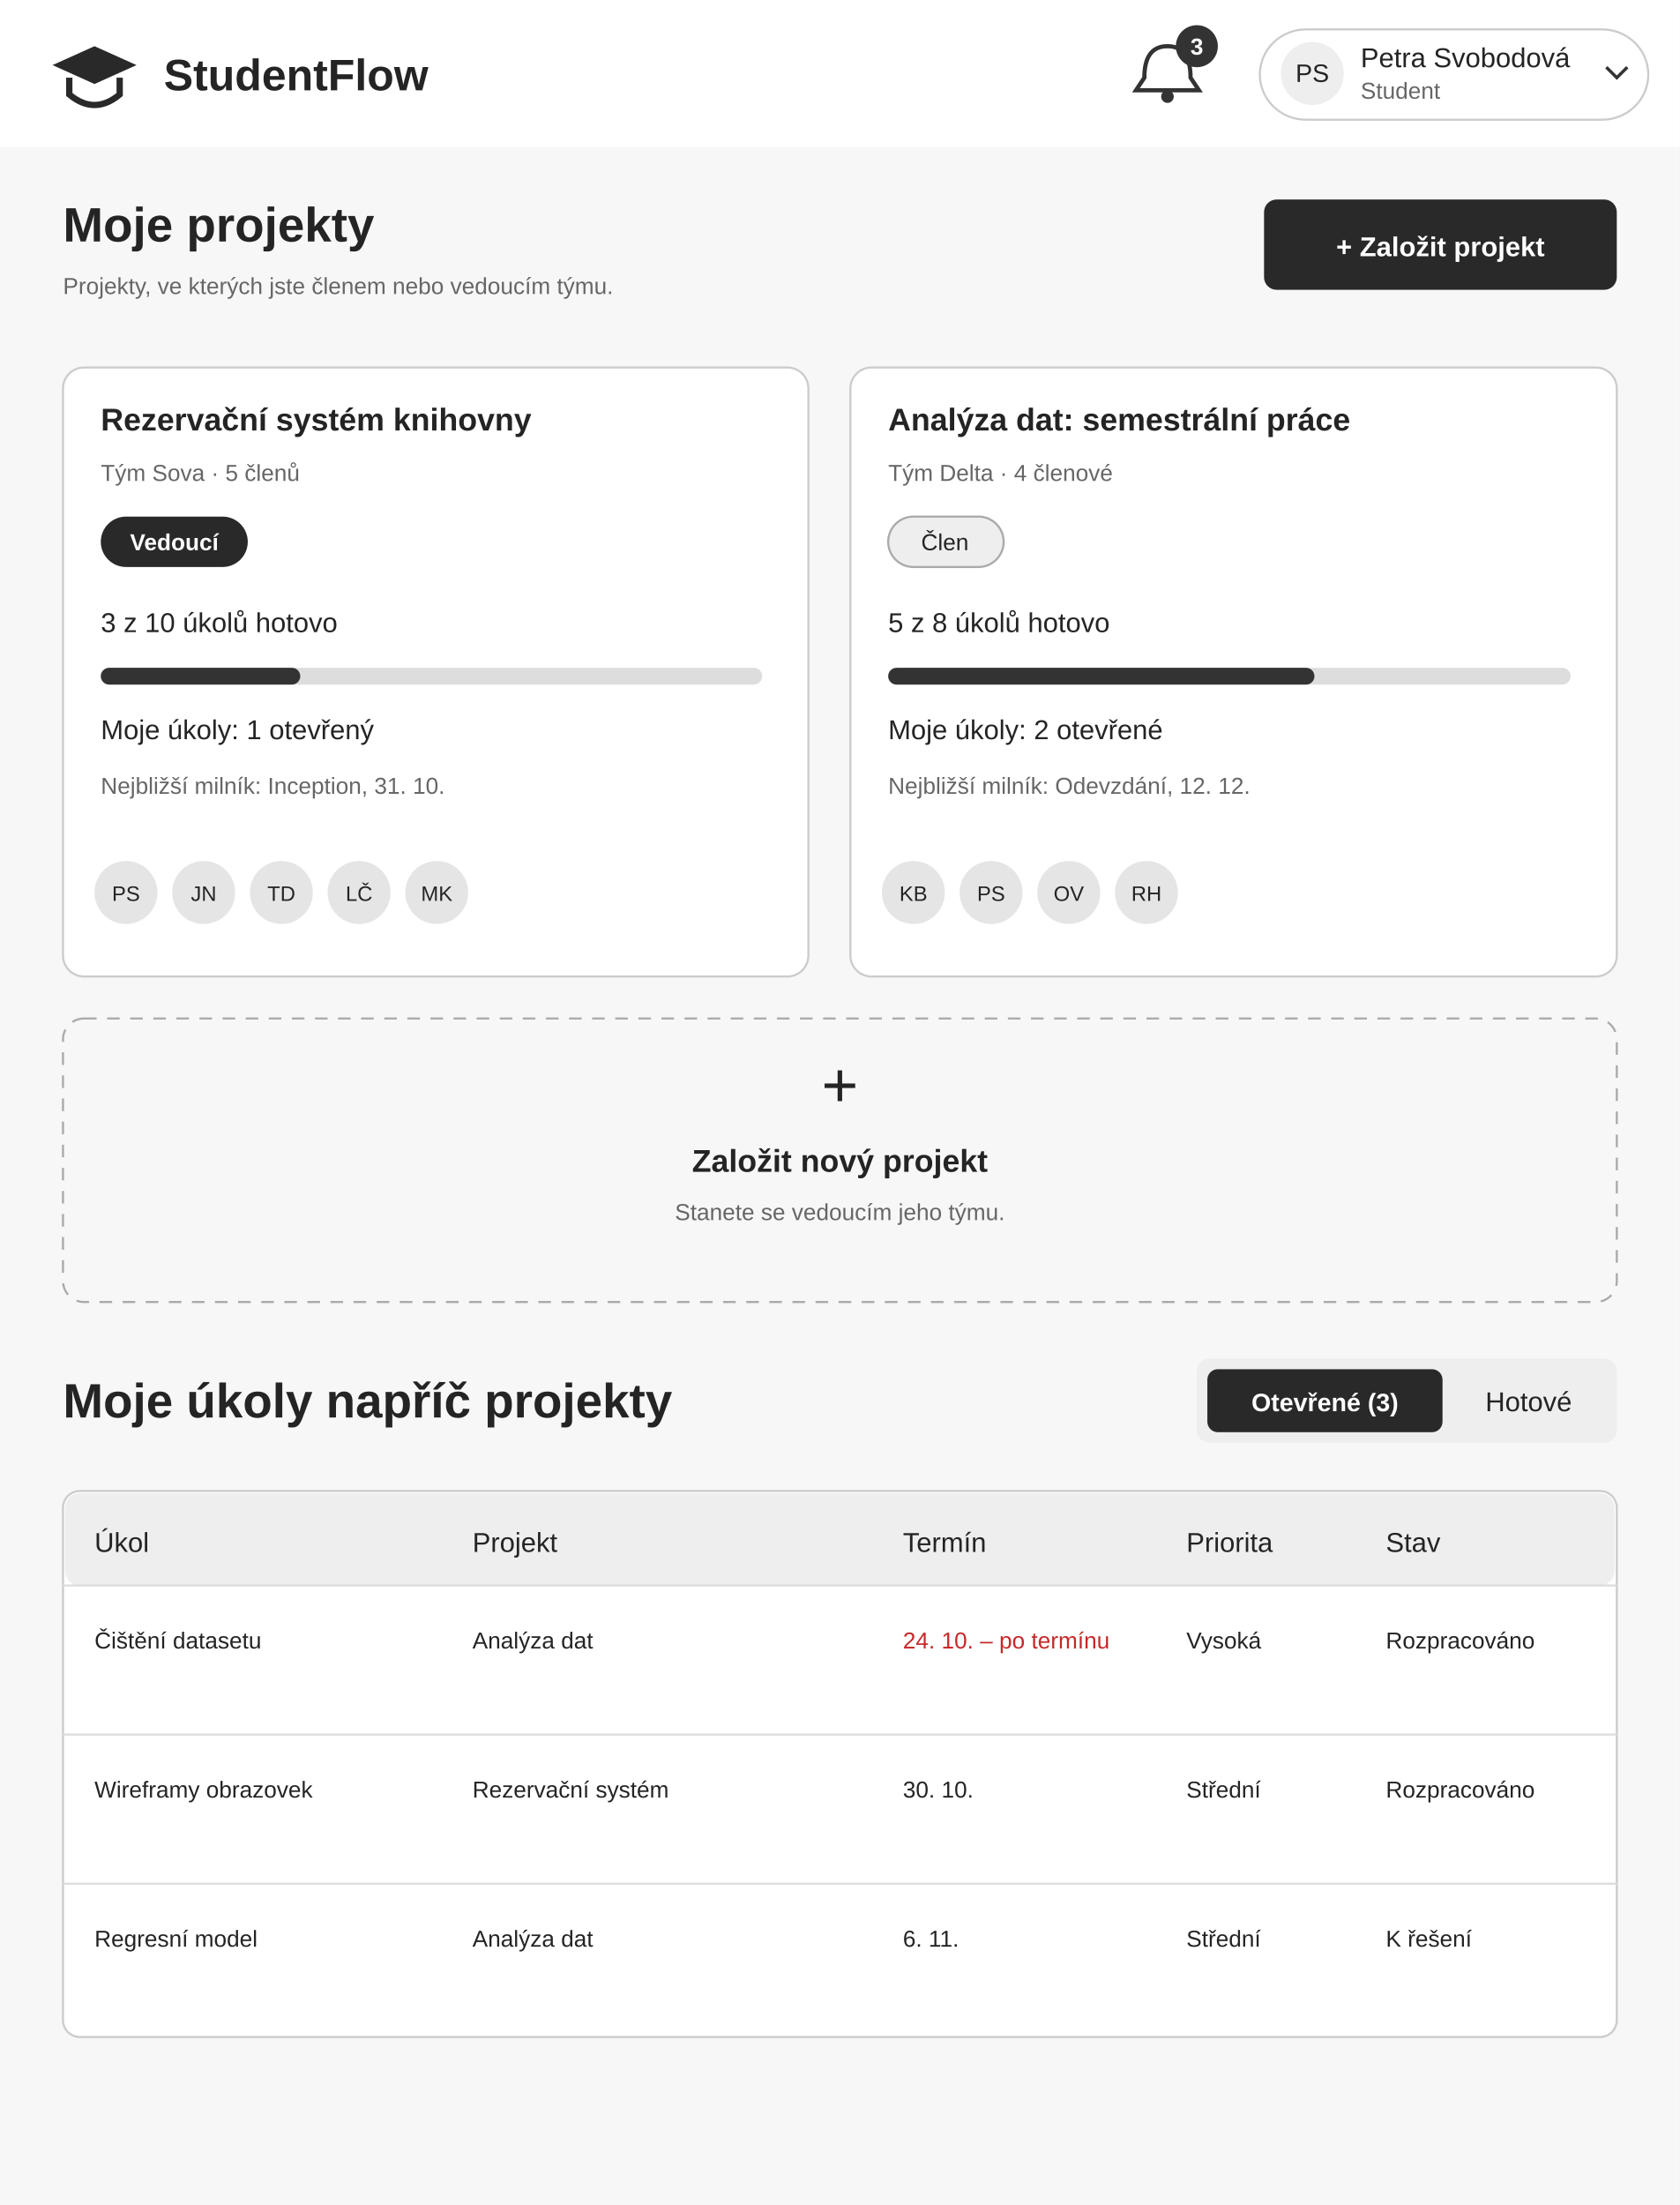
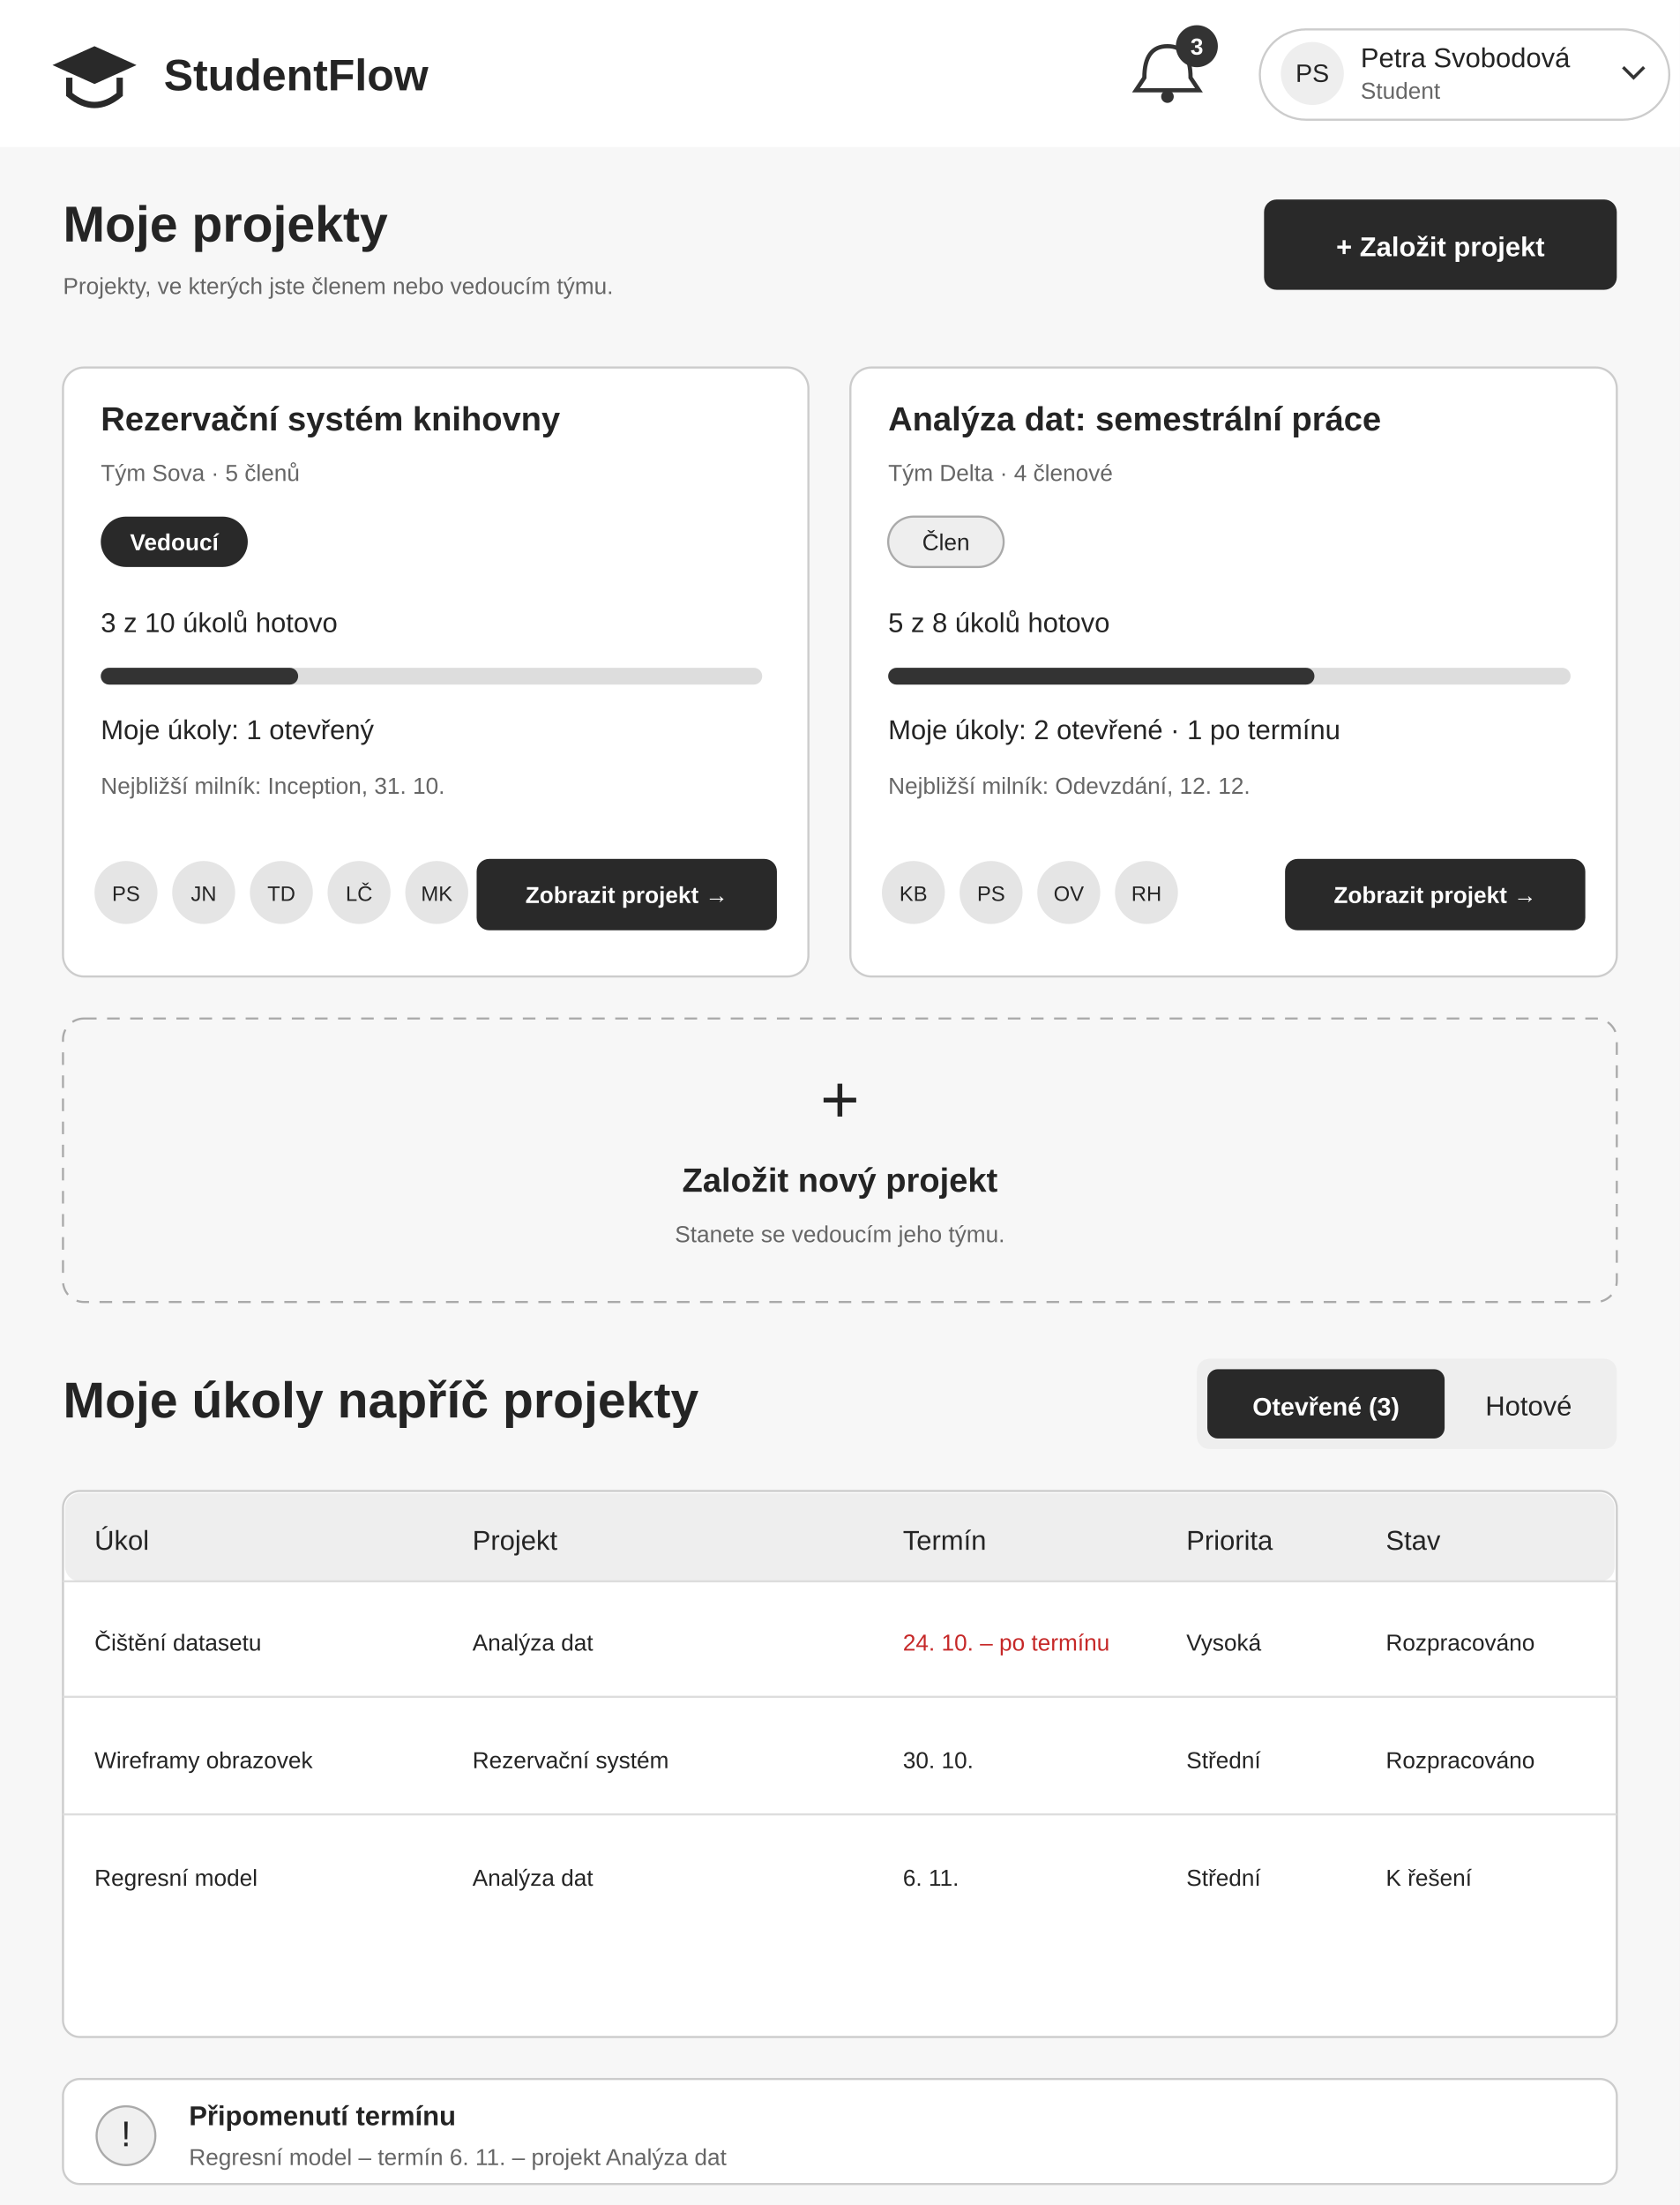
<svg xmlns="http://www.w3.org/2000/svg" width="800" height="1050" viewBox="0 0 800 1050">
  <style>
-     text {
-       font-family: Arial, sans-serif;
-       fill: #242424;
-     }
- 
-     .heading {
-       font-size: 23px;
-       font-weight: bold;
-     }
- 
-     .title {
-       font-size: 15px;
-       font-weight: bold;
-     }
- 
-     .normal {
-       font-size: 13px;
-     }
- 
-     .small {
-       font-size: 11px;
-       fill: #666;
-     }
- 
-     .card {
-       fill: #fff;
-       stroke: #ccc;
-       stroke-width: 1;
-     }
- 
-     .dark {
-       fill: #292929;
-     }
- 
-     .button-text {
-       fill: #fff;
-       font-weight: bold;
-     }
- 
-     .danger {
-       fill: #c62828;
-     }
- 
-     .avatar {
-       fill: #e5e5e5;
-     }
- 
-     .avatar-text {
-       font-size: 10px;
-       text-anchor: middle;
-     }
+     text { font-family: Arial, sans-serif; fill: #242424; }
+     .heading { font-size: 24px; font-weight: bold; }
+     .title { font-size: 16px; font-weight: bold; }
+     .normal { font-size: 13px; }
+     .small { font-size: 11px; fill: #666; }
+     .card { fill: #fff; stroke: #ccc; }
+     .dark { fill: #292929; }
+     .button-text { fill: #fff; font-weight: bold; }
+     .danger { fill: #c62828; }
+     .avatar { fill: #e5e5e5; }
+     .avatar-text { font-size: 10px; text-anchor: middle; }
+     .project-button-text { fill: #fff; font-size: 11px; font-weight: bold; text-anchor: middle; }
+     a { cursor: pointer; }
  </style>
  <rect width="800" height="1050" fill="#f7f7f7" />
  <rect width="800" height="70" fill="#fff" />
-   <g>
-     <path d="M25 31 L45 22 L65 31 L45 40 Z" fill="#292929" />
-     <path d="M33 37 V45 Q45 55 57 45 V37" fill="none" stroke="#292929" stroke-width="3" />
-     <text x="78" y="43" font-size="21" font-weight="bold">
-       StudentFlow
-     </text>
+   <a href="#dashboard">
+     <g transform="translate(25 22) scale(1)">
+       <path d="M0 9 L20 0 L40 9 L20 18 Z" fill="#292929" />
+       <path d="M8 15 V23 Q20 33 32 23 V15" fill="none" stroke="#292929" stroke-width="3" />
+     </g>
+     <text x="78" y="43" font-size="21" font-weight="bold">StudentFlow</text>
+   </a>
+   <g transform="translate(540 20)">
+     <path d="M5 17 Q5 2 16 2 Q27 2 27 17 L31 23 H1 Z" fill="none" stroke="#333" stroke-width="2" />
+     <circle cx="16" cy="26" r="3" fill="#333" />
+     <circle cx="30" cy="2" r="10" fill="#333" />
+     <text x="30" y="6" font-size="11" class="button-text" text-anchor="middle">3</text>
  </g>
  <g>
-     <path d="M545 37 Q545 22 556 22              Q567 22 567 37 L571 43 H541 Z" fill="none" stroke="#333" stroke-width="2" />
-     <circle cx="556" cy="46" r="3" fill="#333" />
-     <circle cx="570" cy="22" r="10" fill="#333" />
-     <text x="570" y="26" font-size="11" text-anchor="middle" class="button-text">3</text>
-   </g>
-   <g>
-     <rect x="600" y="14" width="185" height="43" rx="22" class="card" />
+     <rect x="600" y="14" width="195" height="43" rx="22" class="card" />
    <circle cx="625" cy="35" r="15" fill="#eee" />
    <text x="625" y="39" font-size="12" text-anchor="middle">PS</text>
-     <text x="648" y="32" class="normal">
-       Petra Svobodová
-     </text>
+     <text x="648" y="32" class="normal">Petra Svobodová</text>
    <text x="648" y="47" class="small">Student</text>
-     <path d="M765 32 L770 37 L775 32" fill="none" stroke="#333" stroke-width="1.5" />
+     <path d="M773 32 l5 5 l5 -5" stroke="#333" stroke-width="1.5" fill="none" />
  </g>
-   <text x="30" y="115" class="heading">
-     Moje projekty
-   </text>
-   <text x="30" y="140" class="small">
-     Projekty, ve kterých jste členem nebo vedoucím týmu.
-   </text>
+   <text x="30" y="115" class="heading">Moje projekty</text>
+   <text x="30" y="140" class="small">Projekty, ve kterých jste členem nebo vedoucím týmu.</text>
  <rect x="602" y="95" width="168" height="43" rx="6" class="dark" />
-   <text x="686" y="122" font-size="13" text-anchor="middle" class="button-text">
-     + Založit projekt
-   </text>
-   <rect x="30" y="175" width="355" height="290" rx="10" class="card" />
-   <text x="48" y="205" class="title">
-     Rezervační systém knihovny
-   </text>
-   <text x="48" y="229" class="small">
-     Tým Sova · 5 členů
-   </text>
-   <rect x="48" y="246" width="70" height="24" rx="12" class="dark" />
-   <text x="83" y="262" font-size="11" text-anchor="middle" class="button-text">
-     Vedoucí
-   </text>
-   <text x="48" y="301" class="normal">
-     3 z 10 úkolů hotovo
-   </text>
-   <rect x="48" y="318" width="315" height="8" rx="4" fill="#ddd" />
-   <rect x="48" y="318" width="95" height="8" rx="4" fill="#333" />
-   <text x="48" y="352" class="normal">
-     Moje úkoly: 1 otevřený
-   </text>
-   <text x="48" y="378" class="small">
-     Nejbližší milník: Inception, 31. 10.
-   </text>
-   <g>
-     <circle cx="60" cy="425" r="15" class="avatar" />
-     <circle cx="97" cy="425" r="15" class="avatar" />
-     <circle cx="134" cy="425" r="15" class="avatar" />
-     <circle cx="171" cy="425" r="15" class="avatar" />
-     <circle cx="208" cy="425" r="15" class="avatar" />
-     <g class="avatar-text">
-       <text x="60" y="429">PS</text>
-       <text x="97" y="429">JN</text>
-       <text x="134" y="429">TD</text>
-       <text x="171" y="429">LČ</text>
-       <text x="208" y="429">MK</text>
+   <text x="686" y="122" font-size="13" text-anchor="middle" class="button-text">+ Založit projekt</text>
+   <a href="#detail-projektu-rezervacni-system">
+     <rect x="30" y="175" width="355" height="290" rx="10" class="card" />
+     <text x="48" y="205" class="title">Rezervační systém knihovny</text>
+     <text x="48" y="229" class="small">Tým Sova · 5 členů</text>
+     <rect x="48" y="246" width="70" height="24" rx="12" class="dark" />
+     <text x="83" y="262" font-size="11" text-anchor="middle" class="button-text">Vedoucí</text>
+     <text x="48" y="301" class="normal">3 z 10 úkolů hotovo</text>
+     <rect x="48" y="318" width="315" height="8" rx="4" fill="#ddd" />
+     <rect x="48" y="318" width="94" height="8" rx="4" fill="#333" />
+     <text x="48" y="352" class="normal">Moje úkoly: 1 otevřený</text>
+     <text x="48" y="378" class="small">Nejbližší milník: Inception, 31. 10.</text>
+     <g>
+       <circle cx="60" cy="425" r="15" class="avatar" />
+       <circle cx="97" cy="425" r="15" class="avatar" />
+       <circle cx="134" cy="425" r="15" class="avatar" />
+       <circle cx="171" cy="425" r="15" class="avatar" />
+       <circle cx="208" cy="425" r="15" class="avatar" />
+       <g class="avatar-text">
+         <text x="60" y="429">PS</text>
+         <text x="97" y="429">JN</text>
+         <text x="134" y="429">TD</text>
+         <text x="171" y="429">LČ</text>
+         <text x="208" y="429">MK</text>
+       </g>
    </g>
+     <rect x="227" y="409" width="143" height="34" rx="6" class="dark" />
+     <text x="298.5" y="430" class="project-button-text">Zobrazit projekt →</text>
+   </a>
+   <a href="#detail-projektu-analyza-dat">
+     <rect x="405" y="175" width="365" height="290" rx="10" class="card" />
+     <text x="423" y="205" class="title">Analýza dat: semestrální práce</text>
+     <text x="423" y="229" class="small">Tým Delta · 4 členové</text>
+     <rect x="423" y="246" width="55" height="24" rx="12" fill="#eee" stroke="#aaa" />
+     <text x="450.5" y="262" font-size="11" text-anchor="middle">Člen</text>
+     <text x="423" y="301" class="normal">5 z 8 úkolů hotovo</text>
+     <rect x="423" y="318" width="325" height="8" rx="4" fill="#ddd" />
+     <rect x="423" y="318" width="203" height="8" rx="4" fill="#333" />
+     <text x="423" y="352" class="normal">Moje úkoly: 2 otevřené · 1 po termínu</text>
+     <text x="423" y="378" class="small">Nejbližší milník: Odevzdání, 12. 12.</text>
+     <g>
+       <circle cx="435" cy="425" r="15" class="avatar" />
+       <circle cx="472" cy="425" r="15" class="avatar" />
+       <circle cx="509" cy="425" r="15" class="avatar" />
+       <circle cx="546" cy="425" r="15" class="avatar" />
+       <g class="avatar-text">
+         <text x="435" y="429">KB</text>
+         <text x="472" y="429">PS</text>
+         <text x="509" y="429">OV</text>
+         <text x="546" y="429">RH</text>
+       </g>
+     </g>
+     <rect x="612" y="409" width="143" height="34" rx="6" class="dark" />
+     <text x="683.5" y="430" class="project-button-text">Zobrazit projekt →</text>
+   </a>
+   <a href="#zalozit-projekt">
+     <rect x="30" y="485" width="740" height="135" rx="10" fill="none" stroke="#aaa" stroke-dasharray="6 5" />
+     <text x="400" y="534.5" font-size="32" text-anchor="middle">+</text>
+     <text x="400" y="567.5" class="title" text-anchor="middle">Založit nový projekt</text>
+     <text x="400" y="591.5" class="small" text-anchor="middle">Stanete se vedoucím jeho týmu.</text>
+   </a>
+   <text x="30" y="675" class="heading">Moje úkoly napříč projekty</text>
+   <rect x="570" y="647" width="200" height="43" rx="6" fill="#eee" />
+   <rect x="575" y="652" width="113" height="33" rx="5" class="dark" />
+   <text x="631.5" y="674" font-size="12" text-anchor="middle" class="button-text">Otevřené (3)</text>
+   <text x="728" y="674" class="normal" text-anchor="middle">Hotové</text>
+   <rect x="30" y="710" width="740" height="260" rx="8" class="card" />
+   <rect x="31" y="711" width="738" height="42" rx="7" fill="#eee" />
+   <g class="normal">
+     <text x="45" y="738">Úkol</text>
+     <text x="225" y="738">Projekt</text>
+     <text x="430" y="738">Termín</text>
+     <text x="565" y="738">Priorita</text>
+     <text x="660" y="738">Stav</text>
  </g>
-   <rect x="405" y="175" width="365" height="290" rx="10" class="card" />
-   <text x="423" y="205" class="title">
-     Analýza dat: semestrální práce
-   </text>
-   <text x="423" y="229" class="small">
-     Tým Delta · 4 členové
-   </text>
-   <rect x="423" y="246" width="55" height="24" rx="12" fill="#eee" stroke="#aaa" />
-   <text x="450" y="262" font-size="11" text-anchor="middle">
-     Člen
-   </text>
-   <text x="423" y="301" class="normal">
-     5 z 8 úkolů hotovo
-   </text>
-   <rect x="423" y="318" width="325" height="8" rx="4" fill="#ddd" />
-   <rect x="423" y="318" width="203" height="8" rx="4" fill="#333" />
-   <text x="423" y="352" class="normal">
-     Moje úkoly: 2 otevřené
-   </text>
-   <text x="423" y="378" class="small">
-     Nejbližší milník: Odevzdání, 12. 12.
-   </text>
-   <g>
-     <circle cx="435" cy="425" r="15" class="avatar" />
-     <circle cx="472" cy="425" r="15" class="avatar" />
-     <circle cx="509" cy="425" r="15" class="avatar" />
-     <circle cx="546" cy="425" r="15" class="avatar" />
-     <g class="avatar-text">
-       <text x="435" y="429">KB</text>
-       <text x="472" y="429">PS</text>
-       <text x="509" y="429">OV</text>
-       <text x="546" y="429">RH</text>
-     </g>
+   <path d="M30 753 H770 M30 808 H770 M30 864 H770" stroke="#ddd" />
+   <g font-size="11">
+     <text x="45" y="786">Čištění datasetu</text>
+     <text x="225" y="786">Analýza dat</text>
+     <text x="430" y="786" class="danger">24. 10. – po termínu</text>
+     <text x="565" y="786">Vysoká</text>
+     <text x="660" y="786">Rozpracováno</text>
+     <text x="45" y="842">Wireframy obrazovek</text>
+     <text x="225" y="842">Rezervační systém</text>
+     <text x="430" y="842">30. 10.</text>
+     <text x="565" y="842">Střední</text>
+     <text x="660" y="842">Rozpracováno</text>
+     <text x="45" y="898">Regresní model</text>
+     <text x="225" y="898">Analýza dat</text>
+     <text x="430" y="898">6. 11.</text>
+     <text x="565" y="898">Střední</text>
+     <text x="660" y="898">K řešení</text>
  </g>
-   <rect x="30" y="485" width="740" height="135" rx="10" fill="none" stroke="#aaa" stroke-dasharray="6 5" />
-   <text x="400" y="527" font-size="30" text-anchor="middle">
-     +
-   </text>
-   <text x="400" y="558" class="title" text-anchor="middle">
-     Založit nový projekt
-   </text>
-   <text x="400" y="581" class="small" text-anchor="middle">
-     Stanete se vedoucím jeho týmu.
-   </text>
-   <text x="30" y="675" class="heading">
-     Moje úkoly napříč projekty
-   </text>
-   <rect x="570" y="647" width="200" height="40" rx="6" fill="#eee" />
-   <rect x="575" y="652" width="112" height="30" rx="5" class="dark" />
-   <text x="631" y="672" font-size="12" text-anchor="middle" class="button-text">
-     Otevřené (3)
-   </text>
-   <text x="728" y="672" class="normal" text-anchor="middle">
-     Hotové
-   </text>
-   <rect x="30" y="710" width="740" height="260" rx="8" class="card" />
-   <rect x="31" y="711" width="738" height="44" rx="7" fill="#eee" />
-   <g class="normal">
-     <text x="45" y="739">Úkol</text>
-     <text x="225" y="739">Projekt</text>
-     <text x="430" y="739">Termín</text>
-     <text x="565" y="739">Priorita</text>
-     <text x="660" y="739">Stav</text>
-   </g>
-   <path d="M30 755 H770            M30 826 H770            M30 897 H770" stroke="#ddd" />
-   <g font-size="11">
-     <text x="45" y="785">Čištění datasetu</text>
-     <text x="225" y="785">Analýza dat</text>
-     <text x="430" y="785" class="danger">
-       24. 10. – po termínu
-     </text>
-     <text x="565" y="785">Vysoká</text>
-     <text x="660" y="785">Rozpracováno</text>
-   </g>
-   <g font-size="11">
-     <text x="45" y="856">Wireframy obrazovek</text>
-     <text x="225" y="856">Rezervační systém</text>
-     <text x="430" y="856">30. 10.</text>
-     <text x="565" y="856">Střední</text>
-     <text x="660" y="856">Rozpracováno</text>
-   </g>
-   <g font-size="11">
-     <text x="45" y="927">Regresní model</text>
-     <text x="225" y="927">Analýza dat</text>
-     <text x="430" y="927">6. 11.</text>
-     <text x="565" y="927">Střední</text>
-     <text x="660" y="927">K řešení</text>
-   </g>
+   <rect x="30" y="990" width="740" height="50" rx="8" class="card" />
+   <circle cx="60" cy="1017" r="14" fill="#f0f0f0" stroke="#aaa" />
+   <text x="60" y="1022" font-size="17" text-anchor="middle">!</text>
+   <text x="90" y="1012" font-size="13" font-weight="bold">Připomenutí termínu</text>
+   <text x="90" y="1031" class="small">Regresní model – termín 6. 11. – projekt Analýza dat</text>
</svg>
